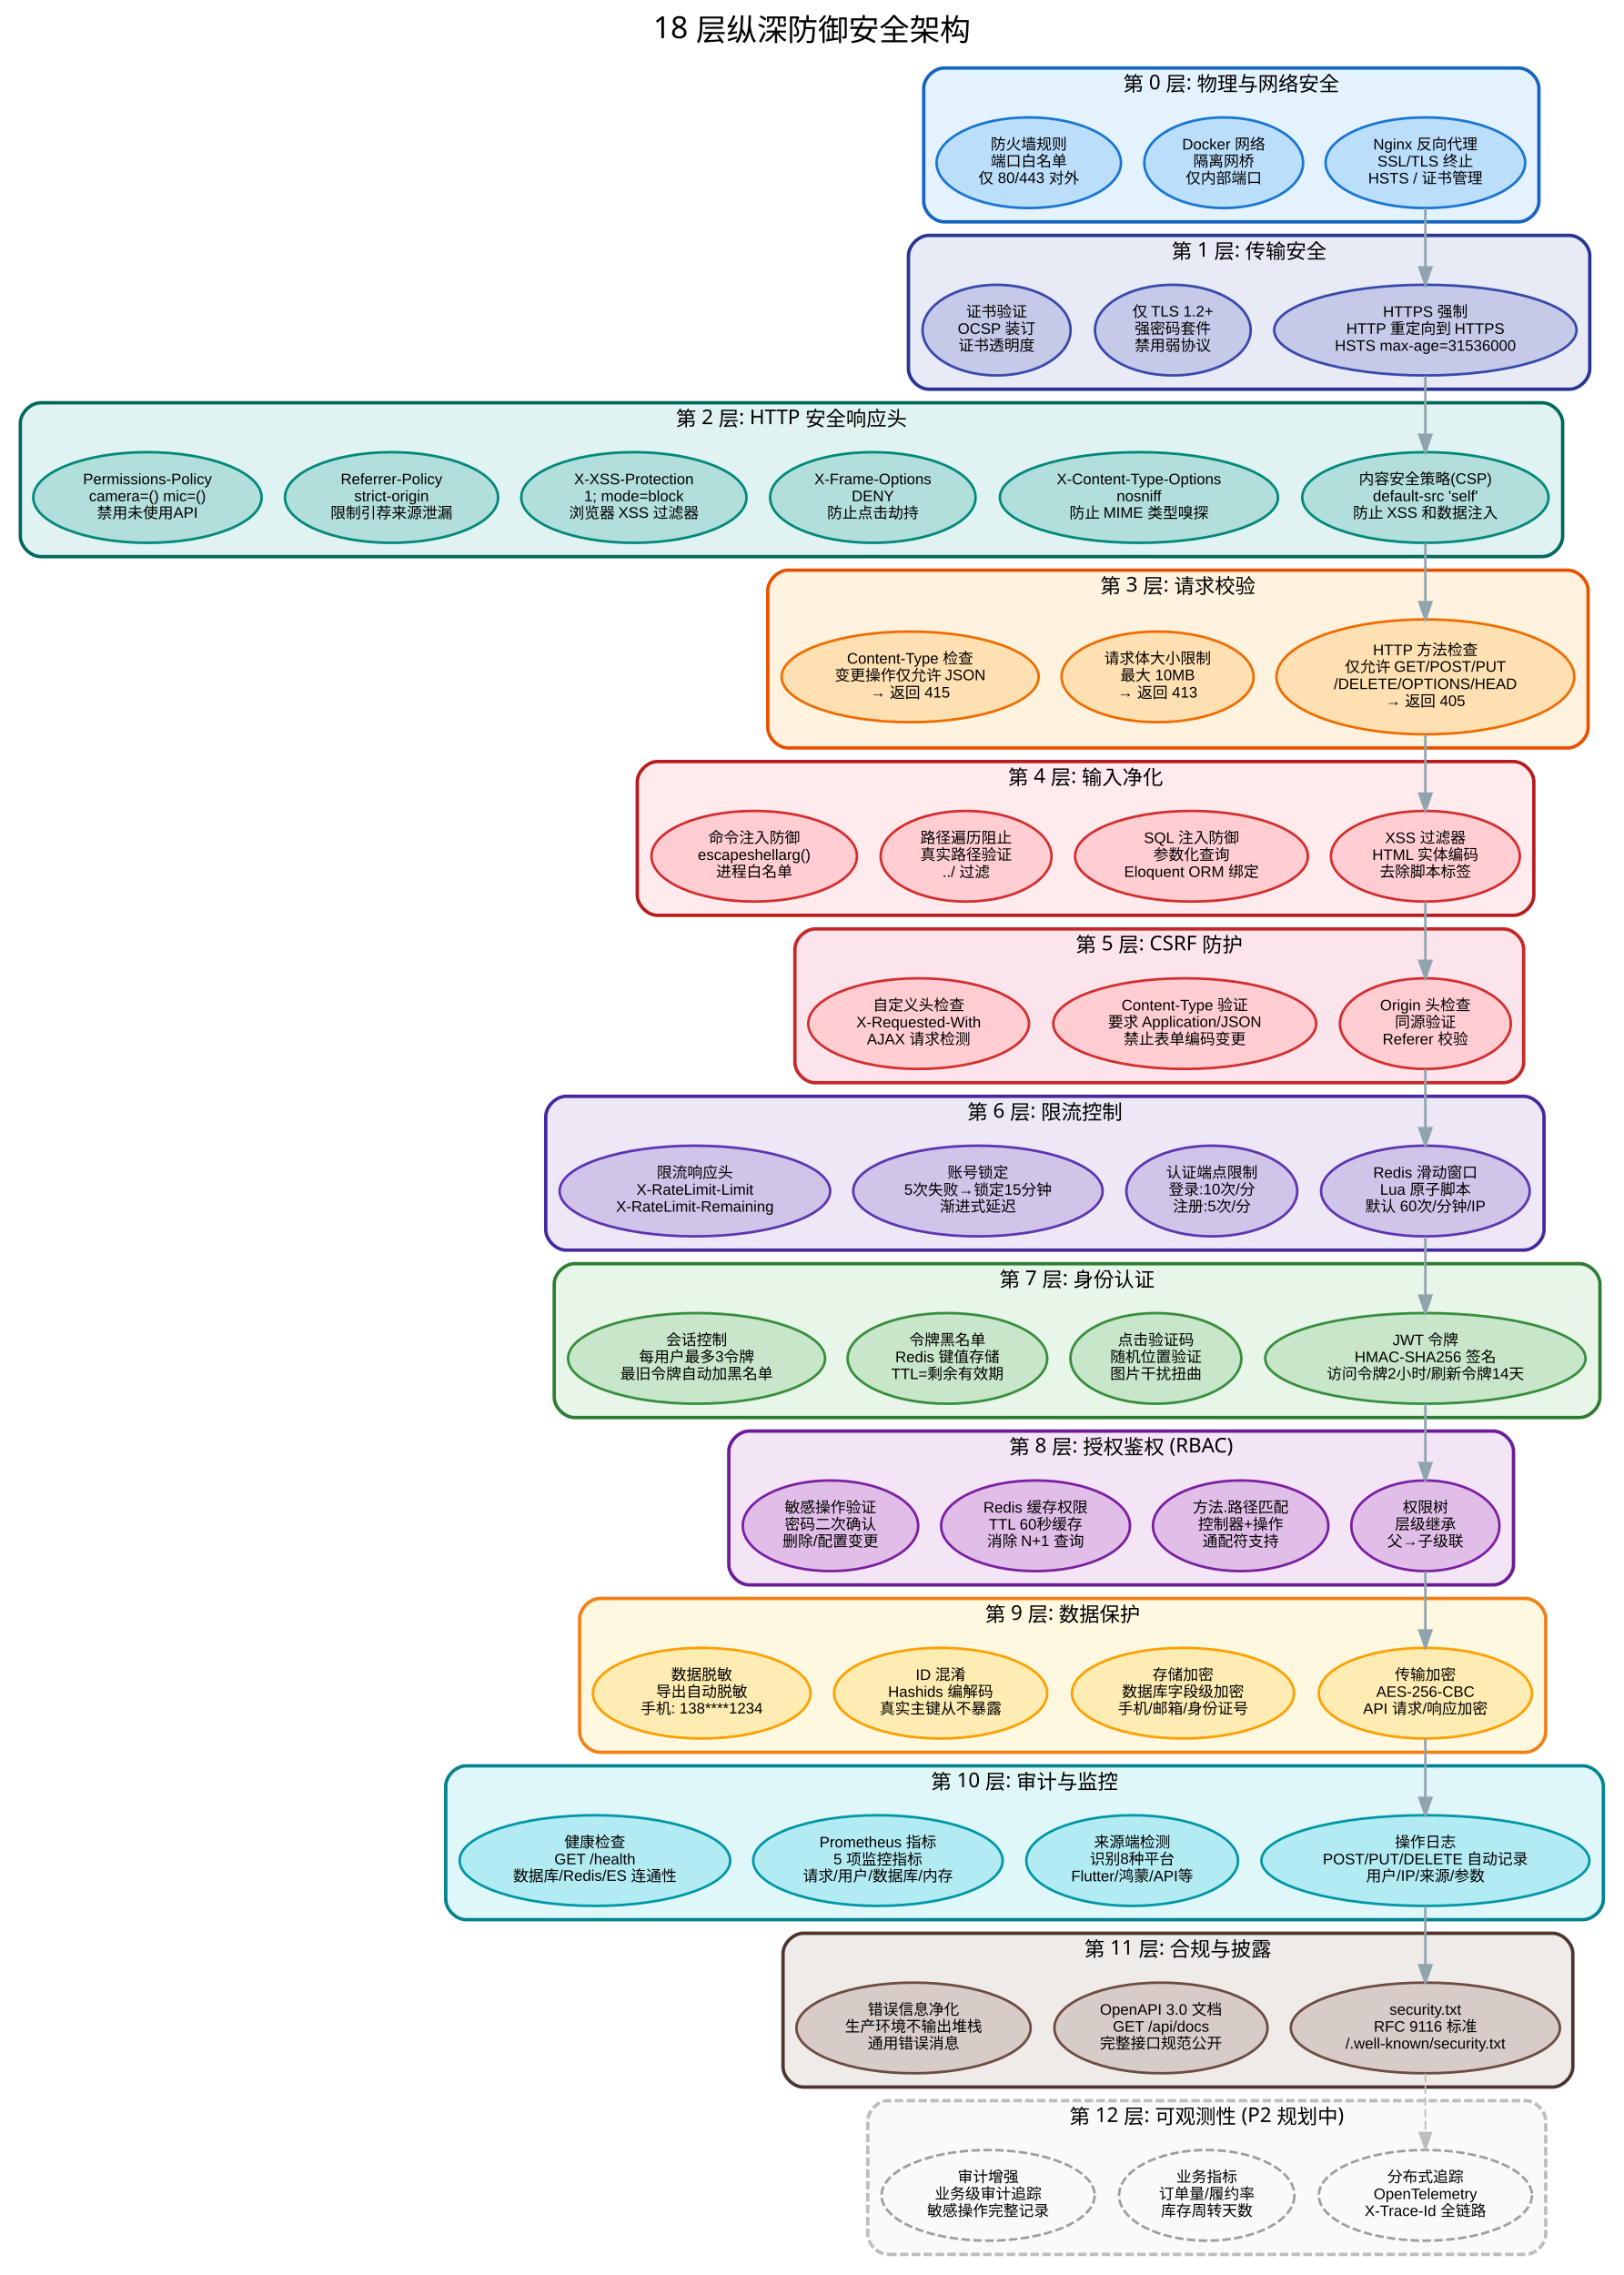
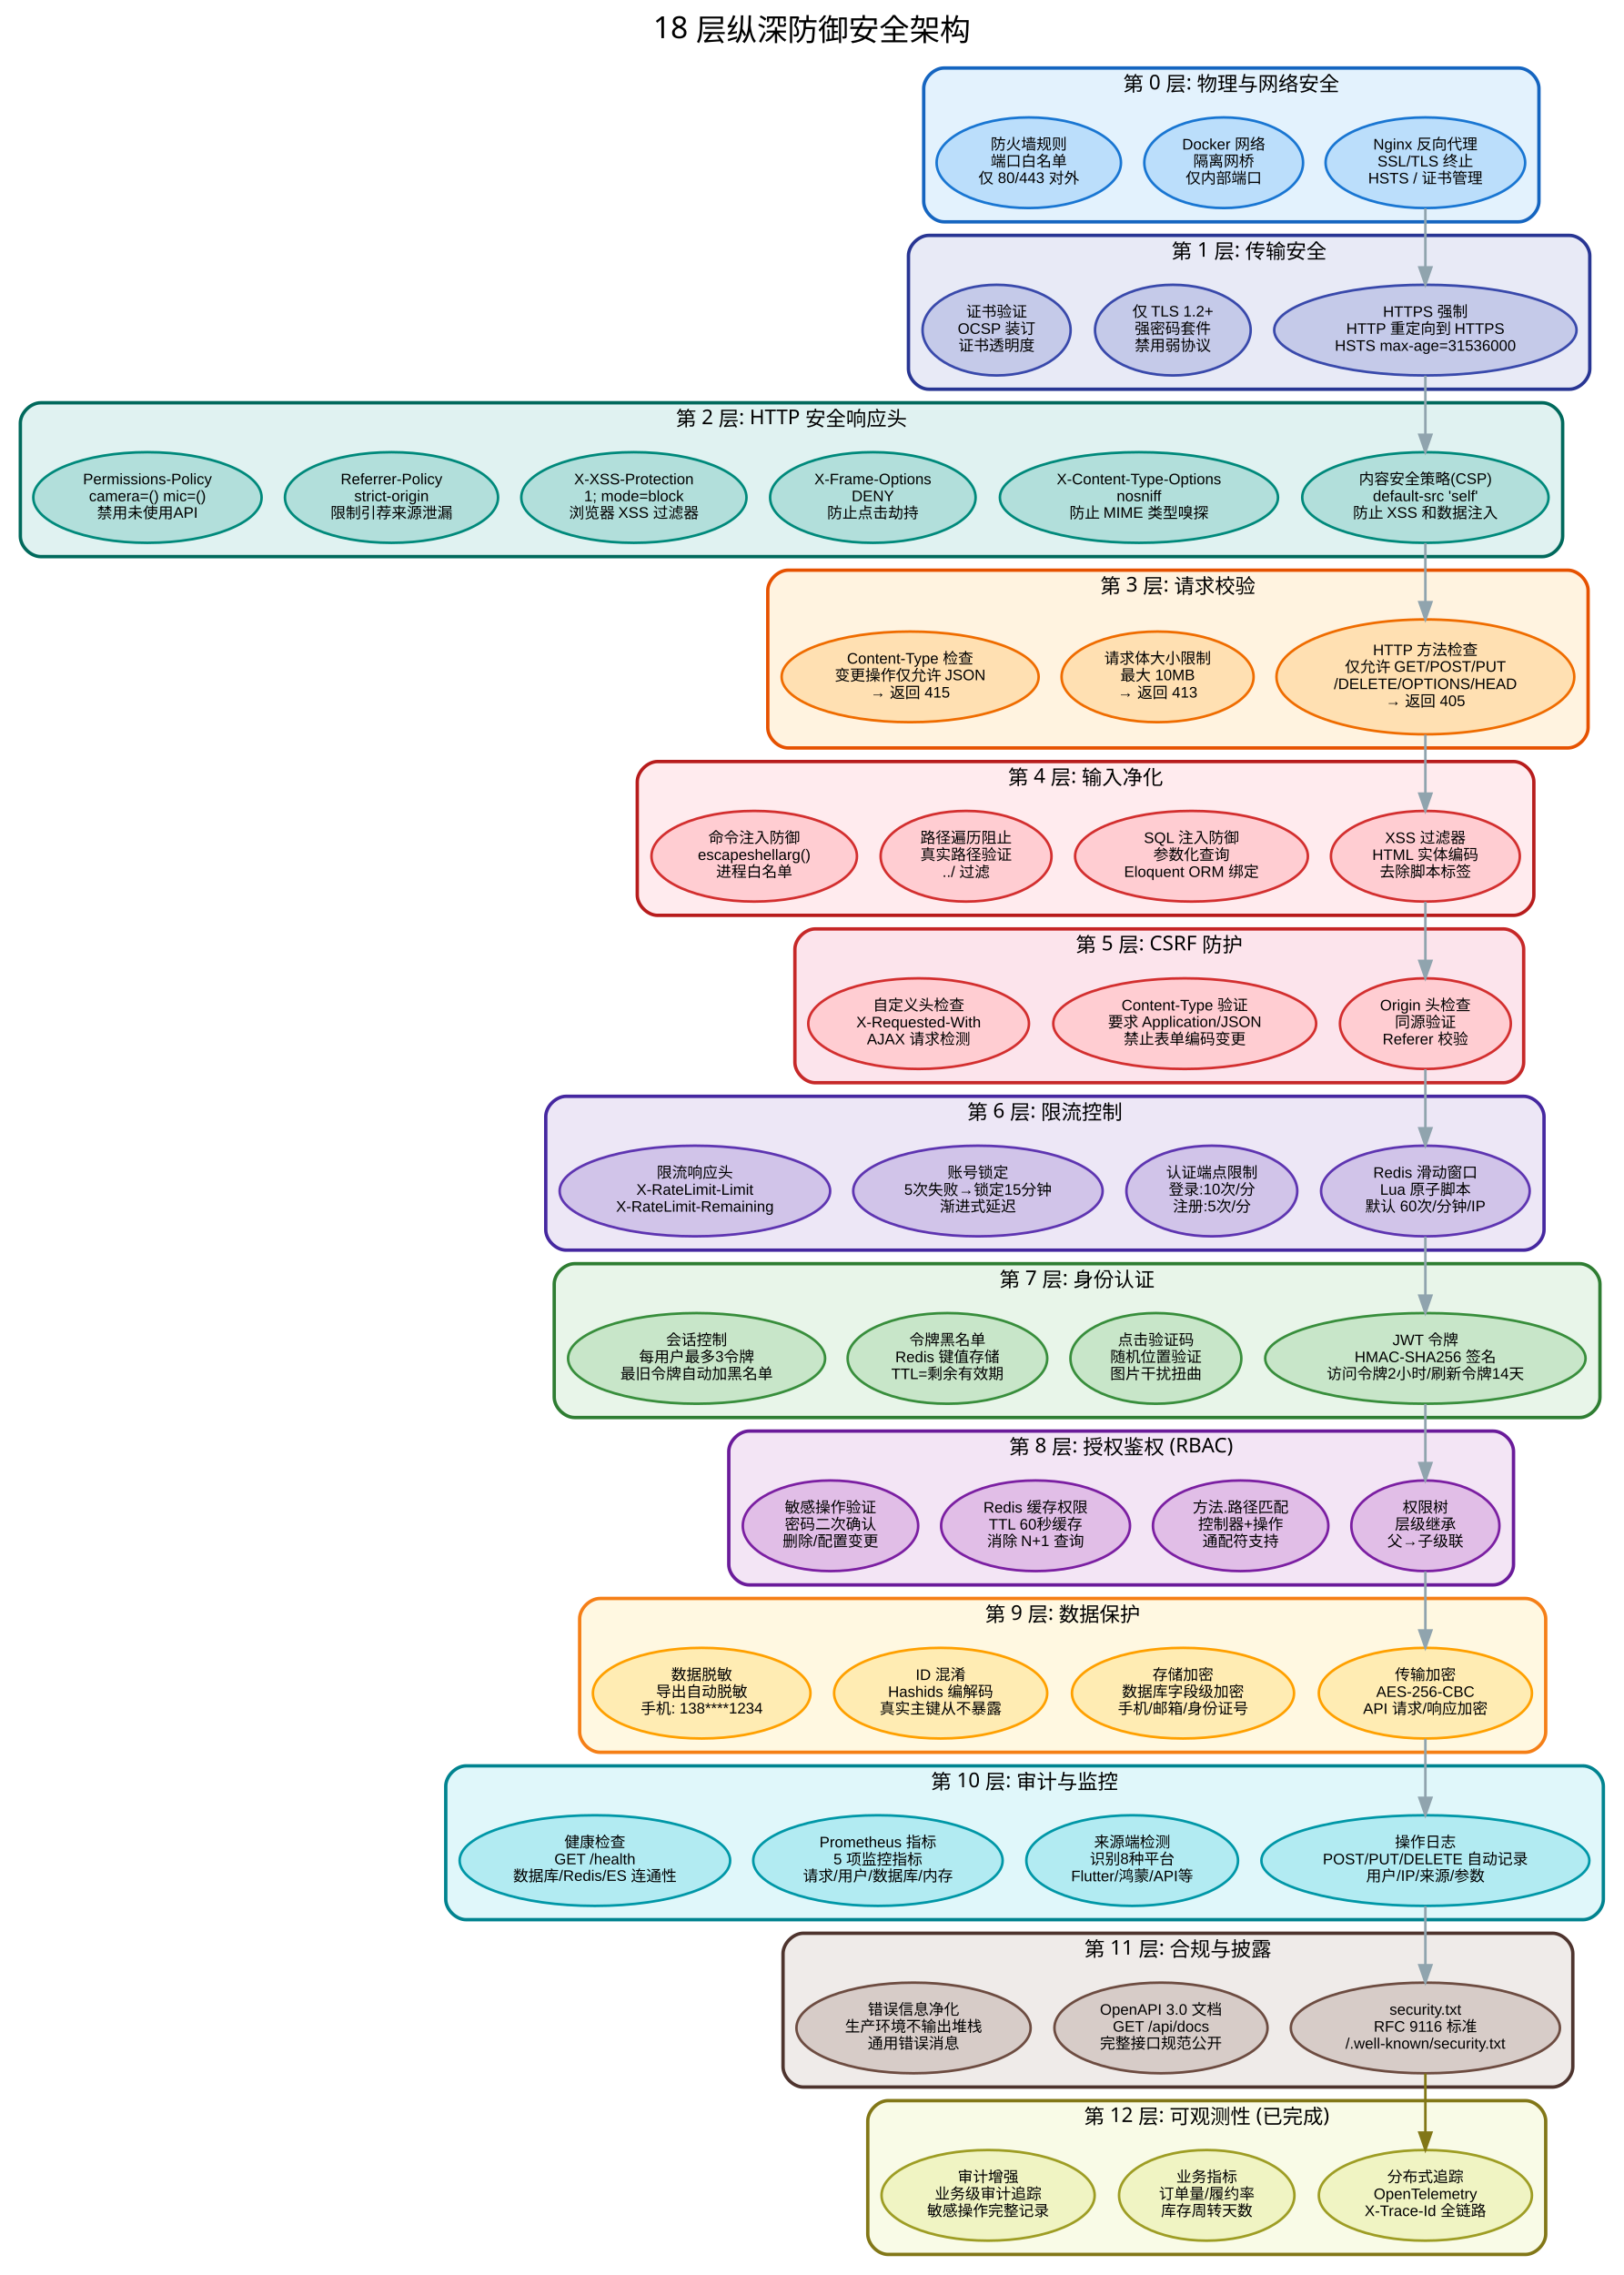
<svg xmlns="http://www.w3.org/2000/svg" width="958pt" height="1342pt" viewBox="0.00 0.00 958.00 1341.76">
  <g id="graph0" class="graph" transform="scale(1 1) rotate(0) translate(4 1337.76)">
    <text text-anchor="middle" x="475" y="-1315.36" font-family="Arial Bold" font-size="18.00">18 层纵深防御安全架构</text>
    <g id="clust1" class="cluster">
      <path fill="#e3f2fd" stroke="#1565c0" stroke-width="2" d="M553,-1207.02C553,-1207.02 892,-1207.02 892,-1207.02 898,-1207.02 904,-1213.02 904,-1219.02 904,-1219.02 904,-1285.76 904,-1285.76 904,-1291.76 898,-1297.76 892,-1297.76 892,-1297.76 553,-1297.76 553,-1297.76 547,-1297.76 541,-1291.76 541,-1285.76 541,-1285.76 541,-1219.02 541,-1219.02 541,-1213.02 547,-1207.02 553,-1207.02" />
      <text text-anchor="middle" x="722.5" y="-1284.16" font-family="Arial Bold" font-size="12.00">第 0 层: 物理与网络安全</text>
    </g>
    <g id="clust2" class="cluster">
      <path fill="#e8eaf6" stroke="#283593" stroke-width="2" d="M544,-1108.28C544,-1108.28 922,-1108.28 922,-1108.28 928,-1108.28 934,-1114.28 934,-1120.28 934,-1120.28 934,-1187.02 934,-1187.02 934,-1193.02 928,-1199.02 922,-1199.02 922,-1199.02 544,-1199.02 544,-1199.02 538,-1199.02 532,-1193.02 532,-1187.02 532,-1187.02 532,-1120.28 532,-1120.28 532,-1114.28 538,-1108.28 544,-1108.28" />
      <text text-anchor="middle" x="733" y="-1185.42" font-family="Arial Bold" font-size="12.00">第 1 层: 传输安全</text>
    </g>
    <g id="clust3" class="cluster">
      <path fill="#e0f2f1" stroke="#00695c" stroke-width="2" d="M20,-1009.54C20,-1009.54 906,-1009.54 906,-1009.54 912,-1009.54 918,-1015.54 918,-1021.54 918,-1021.54 918,-1088.28 918,-1088.28 918,-1094.28 912,-1100.28 906,-1100.28 906,-1100.28 20,-1100.28 20,-1100.28 14,-1100.28 8,-1094.28 8,-1088.28 8,-1088.28 8,-1021.54 8,-1021.54 8,-1015.54 14,-1009.54 20,-1009.54" />
      <text text-anchor="middle" x="463" y="-1086.68" font-family="Arial Bold" font-size="12.00">第 2 层: HTTP 安全响应头</text>
    </g>
    <g id="clust4" class="cluster">
      <path fill="#fff3e0" stroke="#e65100" stroke-width="2" d="M461,-896.66C461,-896.66 921,-896.66 921,-896.66 927,-896.66 933,-902.66 933,-908.66 933,-908.66 933,-989.54 933,-989.54 933,-995.54 927,-1001.54 921,-1001.54 921,-1001.54 461,-1001.54 461,-1001.54 455,-1001.54 449,-995.54 449,-989.54 449,-989.54 449,-908.66 449,-908.66 449,-902.66 455,-896.66 461,-896.66" />
      <text text-anchor="middle" x="691" y="-987.94" font-family="Arial Bold" font-size="12.00">第 3 层: 请求校验</text>
    </g>
    <g id="clust5" class="cluster">
      <path fill="#ffebee" stroke="#b71c1c" stroke-width="2" d="M384,-797.92C384,-797.92 889,-797.92 889,-797.92 895,-797.92 901,-803.92 901,-809.92 901,-809.92 901,-876.66 901,-876.66 901,-882.66 895,-888.66 889,-888.66 889,-888.66 384,-888.66 384,-888.66 378,-888.66 372,-882.66 372,-876.66 372,-876.66 372,-809.92 372,-809.92 372,-803.92 378,-797.92 384,-797.92" />
      <text text-anchor="middle" x="636.5" y="-875.06" font-family="Arial Bold" font-size="12.00">第 4 层: 输入净化</text>
    </g>
    <g id="clust6" class="cluster">
      <path fill="#fce4ec" stroke="#c62828" stroke-width="2" d="M477,-699.18C477,-699.18 883,-699.18 883,-699.18 889,-699.18 895,-705.18 895,-711.18 895,-711.18 895,-777.92 895,-777.92 895,-783.92 889,-789.92 883,-789.92 883,-789.92 477,-789.92 477,-789.92 471,-789.92 465,-783.92 465,-777.92 465,-777.92 465,-711.18 465,-711.18 465,-705.18 471,-699.18 477,-699.18" />
      <text text-anchor="middle" x="680" y="-776.32" font-family="Arial Bold" font-size="12.00">第 5 层: CSRF 防护</text>
    </g>
    <g id="clust7" class="cluster">
      <path fill="#ede7f6" stroke="#4527a0" stroke-width="2" d="M330,-600.44C330,-600.44 895,-600.44 895,-600.44 901,-600.44 907,-606.44 907,-612.44 907,-612.44 907,-679.18 907,-679.18 907,-685.18 901,-691.18 895,-691.18 895,-691.18 330,-691.18 330,-691.18 324,-691.18 318,-685.18 318,-679.18 318,-679.18 318,-612.44 318,-612.44 318,-606.44 324,-600.44 330,-600.44" />
      <text text-anchor="middle" x="612.5" y="-677.58" font-family="Arial Bold" font-size="12.00">第 6 层: 限流控制</text>
    </g>
    <g id="clust8" class="cluster">
      <path fill="#e8f5e9" stroke="#2e7d32" stroke-width="2" d="M335,-501.7C335,-501.7 928,-501.7 928,-501.7 934,-501.7 940,-507.7 940,-513.7 940,-513.7 940,-580.44 940,-580.44 940,-586.44 934,-592.44 928,-592.44 928,-592.44 335,-592.44 335,-592.44 329,-592.44 323,-586.44 323,-580.44 323,-580.44 323,-513.7 323,-513.7 323,-507.7 329,-501.7 335,-501.7" />
      <text text-anchor="middle" x="631.5" y="-578.84" font-family="Arial Bold" font-size="12.00">第 7 层: 身份认证</text>
    </g>
    <g id="clust9" class="cluster">
      <path fill="#f3e5f5" stroke="#6a1b9a" stroke-width="2" d="M438,-402.96C438,-402.96 877,-402.96 877,-402.96 883,-402.96 889,-408.96 889,-414.96 889,-414.96 889,-481.7 889,-481.7 889,-487.7 883,-493.7 877,-493.7 877,-493.7 438,-493.7 438,-493.7 432,-493.7 426,-487.7 426,-481.7 426,-481.7 426,-414.96 426,-414.96 426,-408.96 432,-402.96 438,-402.96" />
      <text text-anchor="middle" x="657.5" y="-480.1" font-family="Arial Bold" font-size="12.00">第 8 层: 授权鉴权 (RBAC)</text>
    </g>
    <g id="clust10" class="cluster">
      <path fill="#fff8e1" stroke="#f57f17" stroke-width="2" d="M350,-304.22C350,-304.22 896,-304.22 896,-304.22 902,-304.22 908,-310.22 908,-316.22 908,-316.22 908,-382.96 908,-382.96 908,-388.96 902,-394.96 896,-394.96 896,-394.96 350,-394.96 350,-394.96 344,-394.96 338,-388.96 338,-382.96 338,-382.96 338,-316.22 338,-316.22 338,-310.22 344,-304.22 350,-304.22" />
      <text text-anchor="middle" x="623" y="-381.36" font-family="Arial Bold" font-size="12.00">第 9 层: 数据保护</text>
    </g>
    <g id="clust11" class="cluster">
      <path fill="#e0f7fa" stroke="#00838f" stroke-width="2" d="M271,-205.48C271,-205.48 930,-205.48 930,-205.48 936,-205.48 942,-211.48 942,-217.48 942,-217.48 942,-284.22 942,-284.22 942,-290.22 936,-296.22 930,-296.22 930,-296.22 271,-296.22 271,-296.22 265,-296.22 259,-290.22 259,-284.22 259,-284.22 259,-217.48 259,-217.48 259,-211.48 265,-205.48 271,-205.48" />
      <text text-anchor="middle" x="600.5" y="-282.62" font-family="Arial Bold" font-size="12.00">第 10 层: 审计与监控</text>
    </g>
    <g id="clust12" class="cluster">
      <path fill="#efebe9" stroke="#4e342e" stroke-width="2" d="M470,-106.74C470,-106.74 912,-106.74 912,-106.74 918,-106.74 924,-112.74 924,-118.74 924,-118.74 924,-185.48 924,-185.48 924,-191.48 918,-197.48 912,-197.48 912,-197.48 470,-197.48 470,-197.48 464,-197.48 458,-191.48 458,-185.48 458,-185.48 458,-118.74 458,-118.74 458,-112.74 464,-106.74 470,-106.74" />
      <text text-anchor="middle" x="691" y="-183.88" font-family="Arial Bold" font-size="12.00">第 11 层: 合规与披露</text>
    </g>
    <g id="clust13" class="cluster">
-       <path fill="#fafafa" stroke="#bdbdbd" stroke-width="2" stroke-dasharray="5,2" d="M520,-8C520,-8 896,-8 896,-8 902,-8 908,-14 908,-20 908,-20 908,-86.74 908,-86.74 908,-92.74 902,-98.74 896,-98.74 896,-98.74 520,-98.74 520,-98.74 514,-98.74 508,-92.74 508,-86.74 508,-86.74 508,-20 508,-20 508,-14 514,-8 520,-8" />
-       <text text-anchor="middle" x="708" y="-85.14" font-family="Arial Bold" font-size="12.00">第 12 层: 可观测性 (P2 规划中)</text>
+       <path fill="#f9fbe7" stroke="#827717" stroke-width="2" d="M520,-8C520,-8 896,-8 896,-8 902,-8 908,-14 908,-20 908,-20 908,-86.74 908,-86.74 908,-92.74 902,-98.74 896,-98.74 896,-98.74 520,-98.74 520,-98.74 514,-98.74 508,-92.74 508,-86.74 508,-86.74 508,-20 508,-20 508,-14 514,-8 520,-8" />
+       <text text-anchor="middle" x="708" y="-85.14" font-family="Arial Bold" font-size="12.00">第 12 层: 可观测性 (已完成)</text>
    </g>
    <g id="node1" class="node">
      <ellipse fill="#bbdefb" stroke="#1976d2" stroke-width="1.5" cx="837" cy="-1241.89" rx="58.88" ry="26.74" />
      <text text-anchor="middle" x="837" y="-1249.69" font-family="Arial" font-size="9.00">Nginx 反向代理</text>
      <text text-anchor="middle" x="837" y="-1239.69" font-family="Arial" font-size="9.00">SSL/TLS 终止</text>
      <text text-anchor="middle" x="837" y="-1229.69" font-family="Arial" font-size="9.00">HSTS / 证书管理</text>
    </g>
    <g id="node4" class="node">
      <ellipse fill="#c5cae9" stroke="#3949ab" stroke-width="1.5" cx="837" cy="-1143.15" rx="89.19" ry="26.74" />
      <text text-anchor="middle" x="837" y="-1150.95" font-family="Arial" font-size="9.00">HTTPS 强制</text>
      <text text-anchor="middle" x="837" y="-1140.95" font-family="Arial" font-size="9.00">HTTP 重定向到 HTTPS</text>
      <text text-anchor="middle" x="837" y="-1130.95" font-family="Arial" font-size="9.00">HSTS max-age=31536000</text>
    </g>
    <g id="edge1" class="edge">
      <path fill="none" stroke="#90a4ae" stroke-width="1.5" d="M837,-1214.97C837,-1204.34 837,-1191.86 837,-1180.36" />
      <polygon fill="#90a4ae" stroke="#90a4ae" stroke-width="1.5" points="840.5,-1180.15 837,-1170.15 833.5,-1180.15 840.5,-1180.15" />
    </g>
    <g id="node2" class="node">
      <ellipse fill="#bbdefb" stroke="#1976d2" stroke-width="1.5" cx="718" cy="-1241.89" rx="46.84" ry="26.74" />
      <text text-anchor="middle" x="718" y="-1249.69" font-family="Arial" font-size="9.00">Docker 网络</text>
      <text text-anchor="middle" x="718" y="-1239.69" font-family="Arial" font-size="9.00">隔离网桥</text>
      <text text-anchor="middle" x="718" y="-1229.69" font-family="Arial" font-size="9.00">仅内部端口</text>
    </g>
    <g id="node3" class="node">
      <ellipse fill="#bbdefb" stroke="#1976d2" stroke-width="1.5" cx="603" cy="-1241.89" rx="54.39" ry="26.74" />
      <text text-anchor="middle" x="603" y="-1249.69" font-family="Arial" font-size="9.00">防火墙规则</text>
      <text text-anchor="middle" x="603" y="-1239.69" font-family="Arial" font-size="9.00">端口白名单</text>
      <text text-anchor="middle" x="603" y="-1229.69" font-family="Arial" font-size="9.00">仅 80/443 对外</text>
    </g>
    <g id="node7" class="node">
      <ellipse fill="#b2dfdb" stroke="#00897b" stroke-width="1.5" cx="837" cy="-1044.41" rx="72.66" ry="26.74" />
      <text text-anchor="middle" x="837" y="-1052.21" font-family="Arial" font-size="9.00">内容安全策略(CSP)</text>
      <text text-anchor="middle" x="837" y="-1042.21" font-family="Arial" font-size="9.00">default-src 'self'</text>
      <text text-anchor="middle" x="837" y="-1032.21" font-family="Arial" font-size="9.00">防止 XSS 和数据注入</text>
    </g>
    <g id="edge2" class="edge">
      <path fill="none" stroke="#90a4ae" stroke-width="1.5" d="M837,-1116.23C837,-1105.6 837,-1093.12 837,-1081.62" />
      <polygon fill="#90a4ae" stroke="#90a4ae" stroke-width="1.5" points="840.5,-1081.41 837,-1071.41 833.5,-1081.41 840.5,-1081.41" />
    </g>
    <g id="node5" class="node">
      <ellipse fill="#c5cae9" stroke="#3949ab" stroke-width="1.5" cx="688" cy="-1143.15" rx="45.92" ry="26.74" />
      <text text-anchor="middle" x="688" y="-1150.95" font-family="Arial" font-size="9.00">仅 TLS 1.2+</text>
      <text text-anchor="middle" x="688" y="-1140.95" font-family="Arial" font-size="9.00">强密码套件</text>
      <text text-anchor="middle" x="688" y="-1130.95" font-family="Arial" font-size="9.00">禁用弱协议</text>
    </g>
    <g id="node6" class="node">
      <ellipse fill="#c5cae9" stroke="#3949ab" stroke-width="1.5" cx="584" cy="-1143.15" rx="43.68" ry="26.74" />
      <text text-anchor="middle" x="584" y="-1150.95" font-family="Arial" font-size="9.00">证书验证</text>
      <text text-anchor="middle" x="584" y="-1140.95" font-family="Arial" font-size="9.00">OCSP 装订</text>
      <text text-anchor="middle" x="584" y="-1130.95" font-family="Arial" font-size="9.00">证书透明度</text>
    </g>
    <g id="node13" class="node">
      <ellipse fill="#ffe0b2" stroke="#ef6c00" stroke-width="1.5" cx="837" cy="-938.6" rx="87.86" ry="33.88" />
      <text text-anchor="middle" x="837" y="-951.4" font-family="Arial" font-size="9.00">HTTP 方法检查</text>
      <text text-anchor="middle" x="837" y="-941.4" font-family="Arial" font-size="9.00">仅允许 GET/POST/PUT</text>
      <text text-anchor="middle" x="837" y="-931.4" font-family="Arial" font-size="9.00">/DELETE/OPTIONS/HEAD</text>
      <text text-anchor="middle" x="837" y="-921.4" font-family="Arial" font-size="9.00">→ 返回 405</text>
    </g>
    <g id="edge3" class="edge">
      <path fill="none" stroke="#90a4ae" stroke-width="1.5" d="M837,-1017.49C837,-1006.99 837,-994.58 837,-982.79" />
      <polygon fill="#90a4ae" stroke="#90a4ae" stroke-width="1.5" points="840.5,-982.65 837,-972.65 833.5,-982.65 840.5,-982.65" />
    </g>
    <g id="node8" class="node">
      <ellipse fill="#b2dfdb" stroke="#00897b" stroke-width="1.5" cx="668" cy="-1044.41" rx="82.05" ry="26.74" />
      <text text-anchor="middle" x="668" y="-1052.21" font-family="Arial" font-size="9.00">X-Content-Type-Options</text>
      <text text-anchor="middle" x="668" y="-1042.21" font-family="Arial" font-size="9.00">nosniff</text>
      <text text-anchor="middle" x="668" y="-1032.21" font-family="Arial" font-size="9.00">防止 MIME 类型嗅探</text>
    </g>
    <g id="node9" class="node">
      <ellipse fill="#b2dfdb" stroke="#00897b" stroke-width="1.5" cx="511" cy="-1044.41" rx="60.62" ry="26.74" />
      <text text-anchor="middle" x="511" y="-1052.21" font-family="Arial" font-size="9.00">X-Frame-Options</text>
      <text text-anchor="middle" x="511" y="-1042.21" font-family="Arial" font-size="9.00">DENY</text>
      <text text-anchor="middle" x="511" y="-1032.21" font-family="Arial" font-size="9.00">防止点击劫持</text>
    </g>
    <g id="node10" class="node">
      <ellipse fill="#b2dfdb" stroke="#00897b" stroke-width="1.5" cx="370" cy="-1044.41" rx="66.44" ry="26.74" />
      <text text-anchor="middle" x="370" y="-1052.21" font-family="Arial" font-size="9.00">X-XSS-Protection</text>
      <text text-anchor="middle" x="370" y="-1042.21" font-family="Arial" font-size="9.00">1; mode=block</text>
      <text text-anchor="middle" x="370" y="-1032.21" font-family="Arial" font-size="9.00">浏览器 XSS 过滤器</text>
    </g>
    <g id="node11" class="node">
      <ellipse fill="#b2dfdb" stroke="#00897b" stroke-width="1.5" cx="227" cy="-1044.41" rx="62.87" ry="26.74" />
      <text text-anchor="middle" x="227" y="-1052.21" font-family="Arial" font-size="9.00">Referrer-Policy</text>
      <text text-anchor="middle" x="227" y="-1042.21" font-family="Arial" font-size="9.00">strict-origin</text>
      <text text-anchor="middle" x="227" y="-1032.21" font-family="Arial" font-size="9.00">限制引荐来源泄漏</text>
    </g>
    <g id="node12" class="node">
      <ellipse fill="#b2dfdb" stroke="#00897b" stroke-width="1.5" cx="83" cy="-1044.41" rx="67.35" ry="26.74" />
      <text text-anchor="middle" x="83" y="-1052.21" font-family="Arial" font-size="9.00">Permissions-Policy</text>
      <text text-anchor="middle" x="83" y="-1042.21" font-family="Arial" font-size="9.00">camera=() mic=()</text>
      <text text-anchor="middle" x="83" y="-1032.21" font-family="Arial" font-size="9.00">禁用未使用API</text>
    </g>
    <g id="node16" class="node">
      <ellipse fill="#ffcdd2" stroke="#d32f2f" stroke-width="1.5" cx="837" cy="-832.79" rx="55.72" ry="26.74" />
      <text text-anchor="middle" x="837" y="-840.59" font-family="Arial" font-size="9.00">XSS 过滤器</text>
      <text text-anchor="middle" x="837" y="-830.59" font-family="Arial" font-size="9.00">HTML 实体编码</text>
      <text text-anchor="middle" x="837" y="-820.59" font-family="Arial" font-size="9.00">去除脚本标签</text>
    </g>
    <g id="edge4" class="edge">
      <path fill="none" stroke="#90a4ae" stroke-width="1.5" d="M837,-904.47C837,-893.5 837,-881.23 837,-870.04" />
      <polygon fill="#90a4ae" stroke="#90a4ae" stroke-width="1.5" points="840.5,-869.71 837,-859.71 833.5,-869.71 840.5,-869.71" />
    </g>
    <g id="node14" class="node">
      <ellipse fill="#ffe0b2" stroke="#ef6c00" stroke-width="1.5" cx="679" cy="-938.6" rx="56.64" ry="26.74" />
      <text text-anchor="middle" x="679" y="-946.4" font-family="Arial" font-size="9.00">请求体大小限制</text>
      <text text-anchor="middle" x="679" y="-936.4" font-family="Arial" font-size="9.00">最大 10MB</text>
      <text text-anchor="middle" x="679" y="-926.4" font-family="Arial" font-size="9.00">→ 返回 413</text>
    </g>
    <g id="node15" class="node">
      <ellipse fill="#ffe0b2" stroke="#ef6c00" stroke-width="1.5" cx="533" cy="-938.6" rx="75.82" ry="26.74" />
      <text text-anchor="middle" x="533" y="-946.4" font-family="Arial" font-size="9.00">Content-Type 检查</text>
      <text text-anchor="middle" x="533" y="-936.4" font-family="Arial" font-size="9.00">变更操作仅允许 JSON</text>
      <text text-anchor="middle" x="533" y="-926.4" font-family="Arial" font-size="9.00">→ 返回 415</text>
    </g>
    <g id="node20" class="node">
      <ellipse fill="#ffcdd2" stroke="#d32f2f" stroke-width="1.5" cx="837" cy="-734.05" rx="50.41" ry="26.74" />
      <text text-anchor="middle" x="837" y="-741.85" font-family="Arial" font-size="9.00">Origin 头检查</text>
      <text text-anchor="middle" x="837" y="-731.85" font-family="Arial" font-size="9.00">同源验证</text>
      <text text-anchor="middle" x="837" y="-721.85" font-family="Arial" font-size="9.00">Referer 校验</text>
    </g>
    <g id="edge5" class="edge">
      <path fill="none" stroke="#90a4ae" stroke-width="1.5" d="M837,-805.87C837,-795.24 837,-782.76 837,-771.25" />
      <polygon fill="#90a4ae" stroke="#90a4ae" stroke-width="1.5" points="840.5,-771.05 837,-761.05 833.5,-771.05 840.5,-771.05" />
    </g>
    <g id="node17" class="node">
      <ellipse fill="#ffcdd2" stroke="#d32f2f" stroke-width="1.5" cx="699" cy="-832.79" rx="68.68" ry="26.74" />
      <text text-anchor="middle" x="699" y="-840.59" font-family="Arial" font-size="9.00">SQL 注入防御</text>
      <text text-anchor="middle" x="699" y="-830.59" font-family="Arial" font-size="9.00">参数化查询</text>
      <text text-anchor="middle" x="699" y="-820.59" font-family="Arial" font-size="9.00">Eloquent ORM 绑定</text>
    </g>
    <g id="node18" class="node">
      <ellipse fill="#ffcdd2" stroke="#d32f2f" stroke-width="1.5" cx="566" cy="-832.79" rx="50.41" ry="26.74" />
      <text text-anchor="middle" x="566" y="-840.59" font-family="Arial" font-size="9.00">路径遍历阻止</text>
      <text text-anchor="middle" x="566" y="-830.59" font-family="Arial" font-size="9.00">真实路径验证</text>
      <text text-anchor="middle" x="566" y="-820.59" font-family="Arial" font-size="9.00">../ 过滤</text>
    </g>
    <g id="node19" class="node">
      <ellipse fill="#ffcdd2" stroke="#d32f2f" stroke-width="1.5" cx="441" cy="-832.79" rx="60.62" ry="26.74" />
      <text text-anchor="middle" x="441" y="-840.59" font-family="Arial" font-size="9.00">命令注入防御</text>
      <text text-anchor="middle" x="441" y="-830.59" font-family="Arial" font-size="9.00">escapeshellarg()</text>
      <text text-anchor="middle" x="441" y="-820.59" font-family="Arial" font-size="9.00">进程白名单</text>
    </g>
    <g id="node23" class="node">
      <ellipse fill="#d1c4e9" stroke="#5e35b1" stroke-width="1.5" cx="837" cy="-635.31" rx="61.54" ry="26.74" />
      <text text-anchor="middle" x="837" y="-643.11" font-family="Arial" font-size="9.00">Redis 滑动窗口</text>
      <text text-anchor="middle" x="837" y="-633.11" font-family="Arial" font-size="9.00">Lua 原子脚本</text>
      <text text-anchor="middle" x="837" y="-623.11" font-family="Arial" font-size="9.00">默认 60次/分钟/IP</text>
    </g>
    <g id="edge6" class="edge">
      <path fill="none" stroke="#90a4ae" stroke-width="1.5" d="M837,-707.13C837,-696.5 837,-684.02 837,-672.51" />
      <polygon fill="#90a4ae" stroke="#90a4ae" stroke-width="1.5" points="840.5,-672.31 837,-662.31 833.5,-672.31 840.5,-672.31" />
    </g>
    <g id="node21" class="node">
      <ellipse fill="#ffcdd2" stroke="#d32f2f" stroke-width="1.5" cx="695" cy="-734.05" rx="77.56" ry="26.74" />
      <text text-anchor="middle" x="695" y="-741.85" font-family="Arial" font-size="9.00">Content-Type 验证</text>
      <text text-anchor="middle" x="695" y="-731.85" font-family="Arial" font-size="9.00">要求 Application/JSON</text>
      <text text-anchor="middle" x="695" y="-721.85" font-family="Arial" font-size="9.00">禁止表单编码变更</text>
    </g>
    <g id="node22" class="node">
      <ellipse fill="#ffcdd2" stroke="#d32f2f" stroke-width="1.5" cx="538" cy="-734.05" rx="65.11" ry="26.74" />
      <text text-anchor="middle" x="538" y="-741.85" font-family="Arial" font-size="9.00">自定义头检查</text>
      <text text-anchor="middle" x="538" y="-731.85" font-family="Arial" font-size="9.00">X-Requested-With</text>
      <text text-anchor="middle" x="538" y="-721.85" font-family="Arial" font-size="9.00">AJAX 请求检测</text>
    </g>
    <g id="node27" class="node">
      <ellipse fill="#c8e6c9" stroke="#388e3c" stroke-width="1.5" cx="837" cy="-536.57" rx="94.51" ry="26.74" />
      <text text-anchor="middle" x="837" y="-544.37" font-family="Arial" font-size="9.00">JWT 令牌</text>
      <text text-anchor="middle" x="837" y="-534.37" font-family="Arial" font-size="9.00">HMAC-SHA256 签名</text>
      <text text-anchor="middle" x="837" y="-524.37" font-family="Arial" font-size="9.00">访问令牌2小时/刷新令牌14天</text>
    </g>
    <g id="edge7" class="edge">
      <path fill="none" stroke="#90a4ae" stroke-width="1.5" d="M837,-608.39C837,-597.76 837,-585.28 837,-573.77" />
      <polygon fill="#90a4ae" stroke="#90a4ae" stroke-width="1.5" points="840.5,-573.57 837,-563.57 833.5,-573.57 840.5,-573.57" />
    </g>
    <g id="node24" class="node">
      <ellipse fill="#d1c4e9" stroke="#5e35b1" stroke-width="1.5" cx="711" cy="-635.31" rx="50.41" ry="26.74" />
      <text text-anchor="middle" x="711" y="-643.11" font-family="Arial" font-size="9.00">认证端点限制</text>
      <text text-anchor="middle" x="711" y="-633.11" font-family="Arial" font-size="9.00">登录:10次/分</text>
      <text text-anchor="middle" x="711" y="-623.11" font-family="Arial" font-size="9.00">注册:5次/分</text>
    </g>
    <g id="node25" class="node">
      <ellipse fill="#d1c4e9" stroke="#5e35b1" stroke-width="1.5" cx="573" cy="-635.31" rx="73.58" ry="26.74" />
      <text text-anchor="middle" x="573" y="-643.11" font-family="Arial" font-size="9.00">账号锁定</text>
      <text text-anchor="middle" x="573" y="-633.11" font-family="Arial" font-size="9.00">5次失败→锁定15分钟</text>
      <text text-anchor="middle" x="573" y="-623.11" font-family="Arial" font-size="9.00">渐进式延迟</text>
    </g>
    <g id="node26" class="node">
      <ellipse fill="#d1c4e9" stroke="#5e35b1" stroke-width="1.5" cx="406" cy="-635.31" rx="79.81" ry="26.74" />
      <text text-anchor="middle" x="406" y="-643.11" font-family="Arial" font-size="9.00">限流响应头</text>
      <text text-anchor="middle" x="406" y="-633.11" font-family="Arial" font-size="9.00">X-RateLimit-Limit</text>
      <text text-anchor="middle" x="406" y="-623.11" font-family="Arial" font-size="9.00">X-RateLimit-Remaining</text>
    </g>
    <g id="node31" class="node">
      <ellipse fill="#e1bee7" stroke="#7b1fa2" stroke-width="1.5" cx="837" cy="-437.83" rx="43.68" ry="26.74" />
      <text text-anchor="middle" x="837" y="-445.63" font-family="Arial" font-size="9.00">权限树</text>
      <text text-anchor="middle" x="837" y="-435.63" font-family="Arial" font-size="9.00">层级继承</text>
      <text text-anchor="middle" x="837" y="-425.63" font-family="Arial" font-size="9.00">父→子级联</text>
    </g>
    <g id="edge8" class="edge">
      <path fill="none" stroke="#90a4ae" stroke-width="1.5" d="M837,-509.65C837,-499.02 837,-486.53 837,-475.03" />
      <polygon fill="#90a4ae" stroke="#90a4ae" stroke-width="1.5" points="840.5,-474.83 837,-464.83 833.5,-474.83 840.5,-474.83" />
    </g>
    <g id="node28" class="node">
      <ellipse fill="#c8e6c9" stroke="#388e3c" stroke-width="1.5" cx="678" cy="-536.57" rx="50.41" ry="26.74" />
      <text text-anchor="middle" x="678" y="-544.37" font-family="Arial" font-size="9.00">点击验证码</text>
      <text text-anchor="middle" x="678" y="-534.37" font-family="Arial" font-size="9.00">随机位置验证</text>
      <text text-anchor="middle" x="678" y="-524.37" font-family="Arial" font-size="9.00">图片干扰扭曲</text>
    </g>
    <g id="node29" class="node">
      <ellipse fill="#c8e6c9" stroke="#388e3c" stroke-width="1.5" cx="555" cy="-536.57" rx="58.88" ry="26.74" />
      <text text-anchor="middle" x="555" y="-544.37" font-family="Arial" font-size="9.00">令牌黑名单</text>
      <text text-anchor="middle" x="555" y="-534.37" font-family="Arial" font-size="9.00">Redis 键值存储</text>
      <text text-anchor="middle" x="555" y="-524.37" font-family="Arial" font-size="9.00">TTL=剩余有效期</text>
    </g>
    <g id="node30" class="node">
      <ellipse fill="#c8e6c9" stroke="#388e3c" stroke-width="1.5" cx="407" cy="-536.57" rx="75.82" ry="26.74" />
      <text text-anchor="middle" x="407" y="-544.37" font-family="Arial" font-size="9.00">会话控制</text>
      <text text-anchor="middle" x="407" y="-534.37" font-family="Arial" font-size="9.00">每用户最多3令牌</text>
      <text text-anchor="middle" x="407" y="-524.37" font-family="Arial" font-size="9.00">最旧令牌自动加黑名单</text>
    </g>
    <g id="node35" class="node">
      <ellipse fill="#ffecb3" stroke="#ffa000" stroke-width="1.5" cx="837" cy="-339.09" rx="62.87" ry="26.74" />
      <text text-anchor="middle" x="837" y="-346.89" font-family="Arial" font-size="9.00">传输加密</text>
      <text text-anchor="middle" x="837" y="-336.89" font-family="Arial" font-size="9.00">AES-256-CBC</text>
      <text text-anchor="middle" x="837" y="-326.89" font-family="Arial" font-size="9.00">API 请求/响应加密</text>
    </g>
    <g id="edge9" class="edge">
      <path fill="none" stroke="#90a4ae" stroke-width="1.5" d="M837,-410.91C837,-400.28 837,-387.79 837,-376.29" />
      <polygon fill="#90a4ae" stroke="#90a4ae" stroke-width="1.5" points="840.5,-376.09 837,-366.09 833.5,-376.09 840.5,-376.09" />
    </g>
    <g id="node32" class="node">
      <ellipse fill="#e1bee7" stroke="#7b1fa2" stroke-width="1.5" cx="728" cy="-437.83" rx="51.74" ry="26.74" />
      <text text-anchor="middle" x="728" y="-445.63" font-family="Arial" font-size="9.00">方法.路径匹配</text>
      <text text-anchor="middle" x="728" y="-435.63" font-family="Arial" font-size="9.00">控制器+操作</text>
      <text text-anchor="middle" x="728" y="-425.63" font-family="Arial" font-size="9.00">通配符支持</text>
    </g>
    <g id="node33" class="node">
      <ellipse fill="#e1bee7" stroke="#7b1fa2" stroke-width="1.5" cx="607" cy="-437.83" rx="55.72" ry="26.74" />
      <text text-anchor="middle" x="607" y="-445.63" font-family="Arial" font-size="9.00">Redis 缓存权限</text>
      <text text-anchor="middle" x="607" y="-435.63" font-family="Arial" font-size="9.00">TTL 60秒缓存</text>
      <text text-anchor="middle" x="607" y="-425.63" font-family="Arial" font-size="9.00">消除 N+1 查询</text>
    </g>
    <g id="node34" class="node">
      <ellipse fill="#e1bee7" stroke="#7b1fa2" stroke-width="1.5" cx="486" cy="-437.83" rx="51.74" ry="26.74" />
      <text text-anchor="middle" x="486" y="-445.63" font-family="Arial" font-size="9.00">敏感操作验证</text>
      <text text-anchor="middle" x="486" y="-435.63" font-family="Arial" font-size="9.00">密码二次确认</text>
      <text text-anchor="middle" x="486" y="-425.63" font-family="Arial" font-size="9.00">删除/配置变更</text>
    </g>
    <g id="node39" class="node">
      <ellipse fill="#b2ebf2" stroke="#0097a7" stroke-width="1.5" cx="837" cy="-240.35" rx="96.75" ry="26.74" />
      <text text-anchor="middle" x="837" y="-248.15" font-family="Arial" font-size="9.00">操作日志</text>
      <text text-anchor="middle" x="837" y="-238.15" font-family="Arial" font-size="9.00">POST/PUT/DELETE 自动记录</text>
      <text text-anchor="middle" x="837" y="-228.15" font-family="Arial" font-size="9.00">用户/IP/来源/参数</text>
    </g>
    <g id="edge10" class="edge">
      <path fill="none" stroke="#90a4ae" stroke-width="1.5" d="M837,-312.17C837,-301.54 837,-289.05 837,-277.55" />
      <polygon fill="#90a4ae" stroke="#90a4ae" stroke-width="1.5" points="840.5,-277.35 837,-267.35 833.5,-277.35 840.5,-277.35" />
    </g>
    <g id="node36" class="node">
      <ellipse fill="#ffecb3" stroke="#ffa000" stroke-width="1.5" cx="694" cy="-339.09" rx="65.52" ry="26.74" />
      <text text-anchor="middle" x="694" y="-346.89" font-family="Arial" font-size="9.00">存储加密</text>
      <text text-anchor="middle" x="694" y="-336.89" font-family="Arial" font-size="9.00">数据库字段级加密</text>
      <text text-anchor="middle" x="694" y="-326.89" font-family="Arial" font-size="9.00">手机/邮箱/身份证号</text>
    </g>
    <g id="node37" class="node">
      <ellipse fill="#ffecb3" stroke="#ffa000" stroke-width="1.5" cx="551" cy="-339.09" rx="62.87" ry="26.74" />
      <text text-anchor="middle" x="551" y="-346.89" font-family="Arial" font-size="9.00">ID 混淆</text>
      <text text-anchor="middle" x="551" y="-336.89" font-family="Arial" font-size="9.00">Hashids 编解码</text>
      <text text-anchor="middle" x="551" y="-326.89" font-family="Arial" font-size="9.00">真实主键从不暴露</text>
    </g>
    <g id="node38" class="node">
      <ellipse fill="#ffecb3" stroke="#ffa000" stroke-width="1.5" cx="410" cy="-339.09" rx="64.19" ry="26.74" />
      <text text-anchor="middle" x="410" y="-346.89" font-family="Arial" font-size="9.00">数据脱敏</text>
      <text text-anchor="middle" x="410" y="-336.89" font-family="Arial" font-size="9.00">导出自动脱敏</text>
      <text text-anchor="middle" x="410" y="-326.89" font-family="Arial" font-size="9.00">手机: 138****1234</text>
    </g>
    <g id="node43" class="node">
      <ellipse fill="#d7ccc8" stroke="#6d4c41" stroke-width="1.5" cx="837" cy="-141.61" rx="79.39" ry="26.74" />
      <text text-anchor="middle" x="837" y="-149.41" font-family="Arial" font-size="9.00">security.txt</text>
      <text text-anchor="middle" x="837" y="-139.41" font-family="Arial" font-size="9.00">RFC 9116 标准</text>
      <text text-anchor="middle" x="837" y="-129.41" font-family="Arial" font-size="9.00">/.well-known/security.txt</text>
    </g>
    <g id="edge11" class="edge">
      <path fill="none" stroke="#90a4ae" stroke-width="1.5" d="M837,-213.43C837,-202.8 837,-190.31 837,-178.81" />
      <polygon fill="#90a4ae" stroke="#90a4ae" stroke-width="1.5" points="840.5,-178.61 837,-168.61 833.5,-178.61 840.5,-178.61" />
    </g>
    <g id="node40" class="node">
      <ellipse fill="#b2ebf2" stroke="#0097a7" stroke-width="1.5" cx="664" cy="-240.35" rx="62.45" ry="26.74" />
      <text text-anchor="middle" x="664" y="-248.15" font-family="Arial" font-size="9.00">来源端检测</text>
      <text text-anchor="middle" x="664" y="-238.15" font-family="Arial" font-size="9.00">识别8种平台</text>
      <text text-anchor="middle" x="664" y="-228.15" font-family="Arial" font-size="9.00">Flutter/鸿蒙/API等</text>
    </g>
    <g id="node41" class="node">
      <ellipse fill="#b2ebf2" stroke="#0097a7" stroke-width="1.5" cx="514" cy="-240.35" rx="73.58" ry="26.74" />
      <text text-anchor="middle" x="514" y="-248.15" font-family="Arial" font-size="9.00">Prometheus 指标</text>
      <text text-anchor="middle" x="514" y="-238.15" font-family="Arial" font-size="9.00">5 项监控指标</text>
      <text text-anchor="middle" x="514" y="-228.15" font-family="Arial" font-size="9.00">请求/用户/数据库/内存</text>
    </g>
    <g id="node42" class="node">
      <ellipse fill="#b2ebf2" stroke="#0097a7" stroke-width="1.5" cx="347" cy="-240.35" rx="79.81" ry="26.74" />
      <text text-anchor="middle" x="347" y="-248.15" font-family="Arial" font-size="9.00">健康检查</text>
      <text text-anchor="middle" x="347" y="-238.15" font-family="Arial" font-size="9.00">GET /health</text>
      <text text-anchor="middle" x="347" y="-228.15" font-family="Arial" font-size="9.00">数据库/Redis/ES 连通性</text>
    </g>
    <g id="node46" class="node">
-       <ellipse fill="none" stroke="#9e9e9e" stroke-width="1.5" stroke-dasharray="5,2" cx="837" cy="-42.87" rx="62.87" ry="26.74" />
+       <ellipse fill="#f0f4c3" stroke="#9e9d24" stroke-width="1.5" cx="837" cy="-42.87" rx="62.87" ry="26.74" />
      <text text-anchor="middle" x="837" y="-50.67" font-family="Arial" font-size="9.00">分布式追踪</text>
      <text text-anchor="middle" x="837" y="-40.67" font-family="Arial" font-size="9.00">OpenTelemetry</text>
      <text text-anchor="middle" x="837" y="-30.67" font-family="Arial" font-size="9.00">X-Trace-Id 全链路</text>
    </g>
    <g id="edge12" class="edge">
-       <path fill="none" stroke="#bdbdbd" stroke-dasharray="5,2" d="M837,-114.69C837,-104.06 837,-91.57 837,-80.07" />
-       <polygon fill="#bdbdbd" stroke="#bdbdbd" points="840.5,-79.87 837,-69.87 833.5,-79.87 840.5,-79.87" />
+       <path fill="none" stroke="#827717" stroke-width="1.5" d="M837,-114.69C837,-104.06 837,-91.57 837,-80.07" />
+       <polygon fill="#827717" stroke="#827717" stroke-width="1.5" points="840.5,-79.87 837,-69.87 833.5,-79.87 840.5,-79.87" />
    </g>
    <g id="node44" class="node">
      <ellipse fill="#d7ccc8" stroke="#6d4c41" stroke-width="1.5" cx="681" cy="-141.61" rx="62.87" ry="26.74" />
      <text text-anchor="middle" x="681" y="-149.41" font-family="Arial" font-size="9.00">OpenAPI 3.0 文档</text>
      <text text-anchor="middle" x="681" y="-139.41" font-family="Arial" font-size="9.00">GET /api/docs</text>
      <text text-anchor="middle" x="681" y="-129.41" font-family="Arial" font-size="9.00">完整接口规范公开</text>
    </g>
    <g id="node45" class="node">
      <ellipse fill="#d7ccc8" stroke="#6d4c41" stroke-width="1.5" cx="535" cy="-141.61" rx="69.09" ry="26.74" />
      <text text-anchor="middle" x="535" y="-149.41" font-family="Arial" font-size="9.00">错误信息净化</text>
      <text text-anchor="middle" x="535" y="-139.41" font-family="Arial" font-size="9.00">生产环境不输出堆栈</text>
      <text text-anchor="middle" x="535" y="-129.41" font-family="Arial" font-size="9.00">通用错误消息</text>
    </g>
    <g id="node47" class="node">
-       <ellipse fill="none" stroke="#9e9e9e" stroke-width="1.5" stroke-dasharray="5,2" cx="708" cy="-42.87" rx="51.74" ry="26.74" />
+       <ellipse fill="#f0f4c3" stroke="#9e9d24" stroke-width="1.5" cx="708" cy="-42.87" rx="51.74" ry="26.74" />
      <text text-anchor="middle" x="708" y="-50.67" font-family="Arial" font-size="9.00">业务指标</text>
      <text text-anchor="middle" x="708" y="-40.67" font-family="Arial" font-size="9.00">订单量/履约率</text>
      <text text-anchor="middle" x="708" y="-30.67" font-family="Arial" font-size="9.00">库存周转天数</text>
    </g>
    <g id="node48" class="node">
-       <ellipse fill="none" stroke="#9e9e9e" stroke-width="1.5" stroke-dasharray="5,2" cx="579" cy="-42.87" rx="62.87" ry="26.74" />
+       <ellipse fill="#f0f4c3" stroke="#9e9d24" stroke-width="1.5" cx="579" cy="-42.87" rx="62.87" ry="26.74" />
      <text text-anchor="middle" x="579" y="-50.67" font-family="Arial" font-size="9.00">审计增强</text>
      <text text-anchor="middle" x="579" y="-40.67" font-family="Arial" font-size="9.00">业务级审计追踪</text>
      <text text-anchor="middle" x="579" y="-30.67" font-family="Arial" font-size="9.00">敏感操作完整记录</text>
    </g>
  </g>
</svg>
